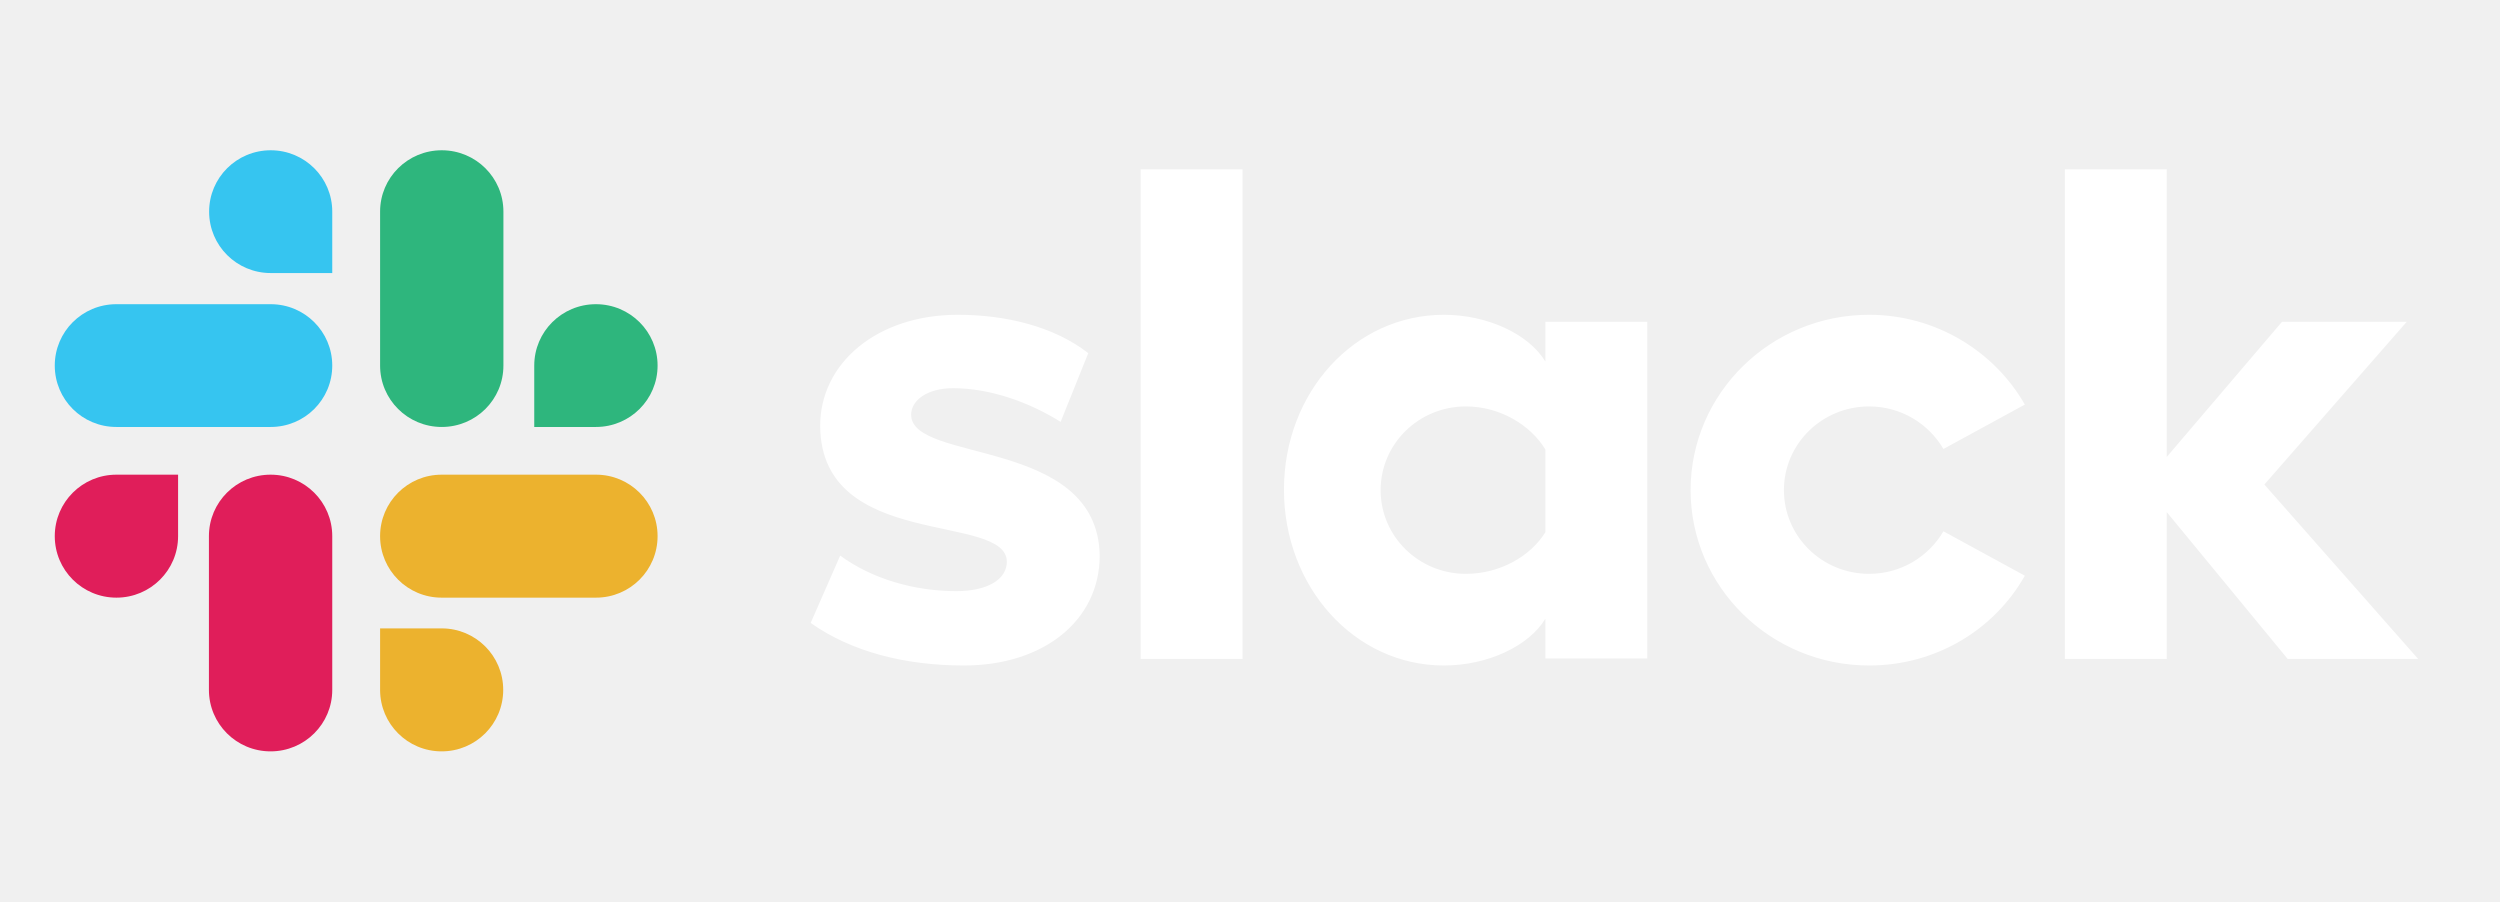
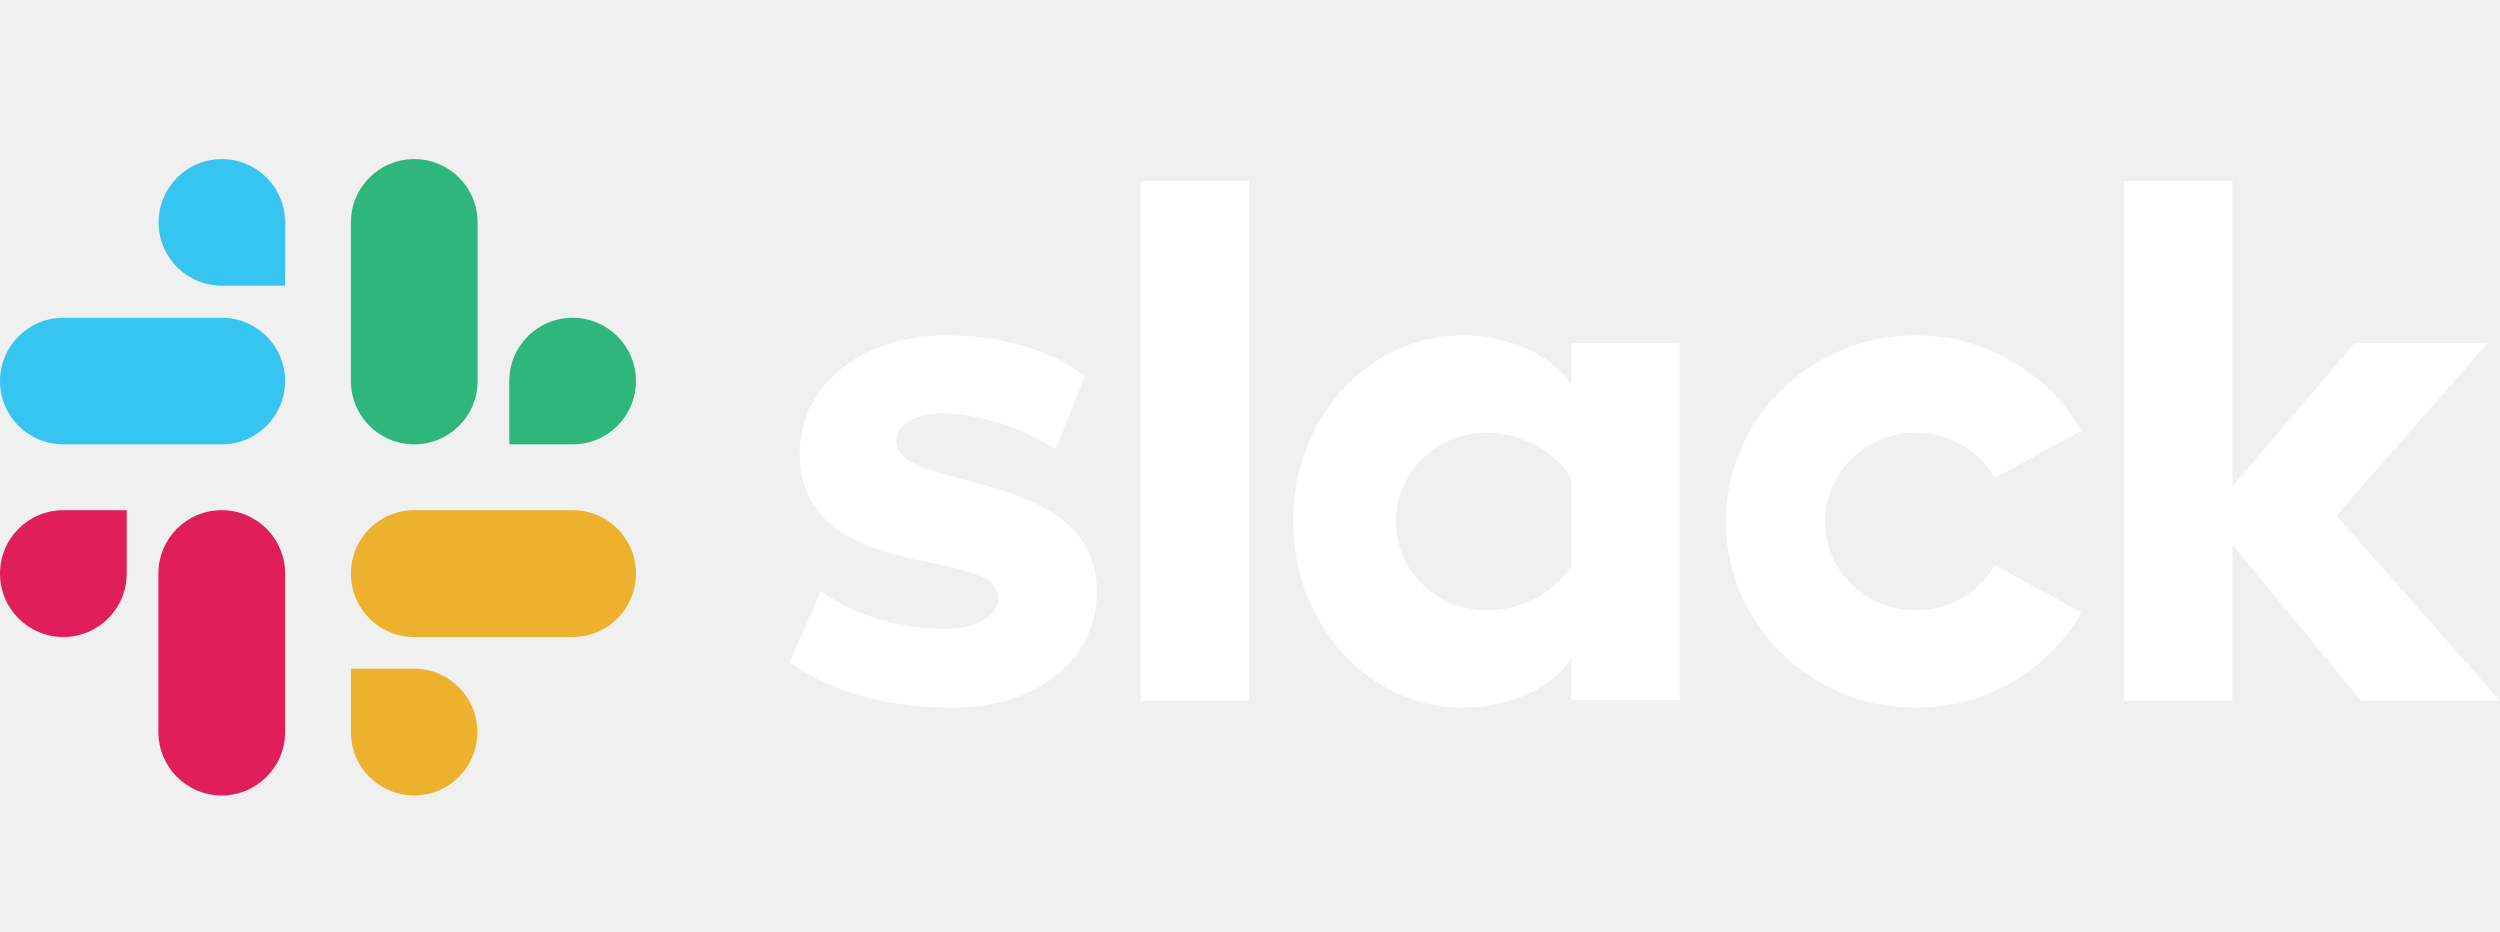
- <svg xmlns="http://www.w3.org/2000/svg" width="183" height="66" viewBox="0 0 183 66">
-   <g fill="none" fill-rule="evenodd" transform="translate(.009)">
-     <g fill-rule="nonzero" transform="translate(4 11)">
-       <path fill="#FFFFFF" d="M55.332,34.599 L57.493,29.67 C59.828,31.382 62.93,32.272 65.997,32.272 C68.263,32.272 69.692,31.416 69.692,30.115 C69.657,26.487 56.134,29.328 56.029,20.223 C55.994,15.602 60.177,12.042 66.102,12.042 C69.622,12.042 73.143,12.898 75.652,14.849 L73.63,19.881 C71.33,18.443 68.472,17.416 65.753,17.416 C63.906,17.416 62.686,18.272 62.686,19.367 C62.721,22.927 76.349,20.976 76.489,29.67 C76.489,34.394 72.411,37.714 66.555,37.714 C62.268,37.714 58.329,36.722 55.332,34.599 M138.25,27.89 C137.17,29.739 135.148,31.005 132.813,31.005 C129.362,31.005 126.574,28.267 126.574,24.878 C126.574,21.49 129.362,18.751 132.813,18.751 C135.148,18.751 137.17,20.018 138.25,21.866 L144.21,18.614 C141.98,14.712 137.693,12.042 132.813,12.042 C125.598,12.042 119.743,17.793 119.743,24.878 C119.743,31.964 125.598,37.714 132.813,37.714 C137.727,37.714 141.98,35.079 144.21,31.142 L138.25,27.89 L138.25,27.89 Z M79.486,1.397 L86.945,1.397 L86.945,37.235 L79.486,37.235 L79.486,1.397 Z M147.138,1.397 L147.138,37.235 L154.597,37.235 L154.597,26.487 L163.45,37.235 L173,37.235 L161.742,24.467 L172.163,12.556 L163.032,12.556 L154.597,22.448 L154.597,1.397 L147.138,1.397 Z M109.112,27.959 C108.032,29.705 105.801,31.005 103.291,31.005 C99.841,31.005 97.053,28.267 97.053,24.878 C97.053,21.49 99.841,18.751 103.291,18.751 C105.801,18.751 108.032,20.12 109.112,21.9 L109.112,27.959 Z M109.112,12.556 L109.112,15.465 C107.892,13.446 104.86,12.042 101.688,12.042 C95.136,12.042 89.977,17.724 89.977,24.844 C89.977,31.964 95.136,37.714 101.688,37.714 C104.86,37.714 107.892,36.311 109.112,34.291 L109.112,37.201 L116.571,37.201 L116.571,12.556 L109.112,12.556 Z" />
-       <path fill="#E01E5A" d="M9.027,28.247 C9.027,30.736 7.01,32.748 4.514,32.748 C2.017,32.748 0,30.736 0,28.247 C0,25.758 2.017,23.746 4.514,23.746 L9.027,23.746 L9.027,28.247 Z M11.284,28.247 C11.284,25.758 13.302,23.746 15.798,23.746 C18.294,23.746 20.312,25.758 20.312,28.247 L20.312,39.499 C20.312,41.988 18.294,44 15.798,44 C13.302,44 11.284,41.988 11.284,39.499 L11.284,28.247 Z" />
-       <path fill="#36C5F0" d="M15.806,8.987 C13.314,8.987 11.299,6.978 11.299,4.493 C11.299,2.008 13.314,0 15.806,0 C18.298,0 20.312,2.008 20.312,4.493 L20.312,8.987 L15.806,8.987 Z M15.806,11.267 C18.298,11.267 20.312,13.276 20.312,15.761 C20.312,18.246 18.298,20.254 15.806,20.254 L4.506,20.254 C2.014,20.254 0,18.246 0,15.761 C0,13.276 2.014,11.267 4.506,11.267 L15.806,11.267 Z" />
-       <path fill="#2EB67D" d="M35.098,15.761 C35.098,13.276 37.116,11.267 39.612,11.267 C42.108,11.267 44.126,13.276 44.126,15.761 C44.126,18.246 42.108,20.254 39.612,20.254 L35.098,20.254 L35.098,15.761 Z M32.841,15.761 C32.841,18.246 30.824,20.254 28.327,20.254 C25.831,20.254 23.814,18.246 23.814,15.761 L23.814,4.493 C23.814,2.008 25.831,0 28.327,0 C30.824,0 32.841,2.008 32.841,4.493 L32.841,15.761 L32.841,15.761 Z" />
-       <path fill="#ECB22E" d="M28.32,34.998 C30.812,34.998 32.826,37.01 32.826,39.499 C32.826,41.988 30.812,44 28.32,44 C25.828,44 23.814,41.988 23.814,39.499 L23.814,34.998 L28.32,34.998 Z M28.32,32.748 C25.828,32.748 23.814,30.736 23.814,28.247 C23.814,25.758 25.828,23.746 28.32,23.746 L39.619,23.746 C42.111,23.746 44.126,25.758 44.126,28.247 C44.126,30.736 42.111,32.748 39.619,32.748 L28.32,32.748 Z" />
-     </g>
-     <rect width="182" height="66" />
+ <svg xmlns="http://www.w3.org/2000/svg" width="110" height="41" viewBox="0 0 110 41">
+   <g fill="none" fill-rule="evenodd">
+     <path fill="#FFF" fill-rule="nonzero" d="M34.737,29.15 L36.119,26.005 C37.613,27.098 39.597,27.665 41.559,27.665 C43.008,27.665 43.922,27.119 43.922,26.289 C43.9,23.974 35.25,25.787 35.183,19.978 C35.16,17.029 37.836,14.758 41.626,14.758 C43.877,14.758 46.129,15.304 47.734,16.549 L46.441,19.759 C44.97,18.842 43.142,18.187 41.403,18.187 C40.221,18.187 39.441,18.733 39.441,19.432 C39.463,21.703 48.18,20.458 48.269,26.005 C48.269,29.019 45.661,31.138 41.915,31.138 C39.173,31.138 36.654,30.505 34.737,29.15 M87.773,24.87 C87.082,26.049 85.789,26.857 84.295,26.857 C82.088,26.857 80.305,25.11 80.305,22.948 C80.305,20.786 82.088,19.038 84.295,19.038 C85.789,19.038 87.082,19.847 87.773,21.026 L91.585,18.951 C90.159,16.461 87.417,14.758 84.295,14.758 C79.681,14.758 75.935,18.427 75.935,22.948 C75.935,27.469 79.681,31.138 84.295,31.138 C87.439,31.138 90.159,29.456 91.585,26.945 L87.773,24.87 L87.773,24.87 Z M50.186,7.966 L54.957,7.966 L54.957,30.832 L50.186,30.832 L50.186,7.966 Z M93.458,7.966 L93.458,30.832 L98.229,30.832 L98.229,23.974 L103.892,30.832 L110,30.832 L102.799,22.686 L109.465,15.085 L103.624,15.085 L98.229,21.397 L98.229,7.966 L93.458,7.966 Z M69.136,24.913 C68.445,26.027 67.018,26.857 65.413,26.857 C63.206,26.857 61.422,25.11 61.422,22.948 C61.422,20.786 63.206,19.038 65.413,19.038 C67.018,19.038 68.445,19.912 69.136,21.048 L69.136,24.913 Z M69.136,15.085 L69.136,16.942 C68.356,15.653 66.416,14.758 64.387,14.758 C60.196,14.758 56.897,18.383 56.897,22.926 C56.897,27.469 60.196,31.138 64.387,31.138 C66.416,31.138 68.356,30.242 69.136,28.954 L69.136,30.81 L73.907,30.81 L73.907,15.085 L69.136,15.085 Z" />
+     <path fill="#E01E5A" fill-rule="nonzero" d="M5.575,25.238 C5.575,26.78 4.329,28.027 2.788,28.027 C1.246,28.027 0,26.78 0,25.238 C0,23.695 1.246,22.448 2.788,22.448 L5.575,22.448 L5.575,25.238 Z M6.969,25.238 C6.969,23.695 8.215,22.448 9.756,22.448 C11.298,22.448 12.544,23.695 12.544,25.238 L12.544,32.211 C12.544,33.753 11.298,35 9.756,35 C8.215,35 6.969,33.753 6.969,32.211 L6.969,25.238 Z" />
+     <path fill="#36C5F0" fill-rule="nonzero" d="M9.761,12.569 C8.222,12.569 6.978,11.325 6.978,9.785 C6.978,8.245 8.222,7 9.761,7 C11.3,7 12.544,8.245 12.544,9.785 L12.544,12.569 L9.761,12.569 Z M9.761,13.983 C11.3,13.983 12.544,15.227 12.544,16.767 C12.544,18.307 11.3,19.552 9.761,19.552 L2.783,19.552 C1.244,19.552 0,18.307 0,16.767 C0,15.227 1.244,13.983 2.783,13.983 L9.761,13.983 Z" />
+     <path fill="#2EB67D" fill-rule="nonzero" d="M22.407,16.767 C22.407,15.227 23.653,13.983 25.195,13.983 C26.737,13.983 27.982,15.227 27.982,16.767 C27.982,18.307 26.737,19.552 25.195,19.552 L22.407,19.552 L22.407,16.767 Z M21.014,16.767 C21.014,18.307 19.768,19.552 18.226,19.552 C16.685,19.552 15.439,18.307 15.439,16.767 L15.439,9.785 C15.439,8.245 16.685,7 18.226,7 C19.768,7 21.014,8.245 21.014,9.785 L21.014,16.767 L21.014,16.767 Z" />
+     <path fill="#ECB22E" fill-rule="nonzero" d="M18.221,29.421 C19.76,29.421 21.004,30.668 21.004,32.211 C21.004,33.753 19.76,35 18.221,35 C16.682,35 15.439,33.753 15.439,32.211 L15.439,29.421 L18.221,29.421 Z M18.221,28.027 C16.682,28.027 15.439,26.78 15.439,25.238 C15.439,23.695 16.682,22.448 18.221,22.448 L25.2,22.448 C26.739,22.448 27.982,23.695 27.982,25.238 C27.982,26.78 26.739,28.027 25.2,28.027 L18.221,28.027 Z" />
+     <rect width="110" height="41" />
  </g>
</svg>
